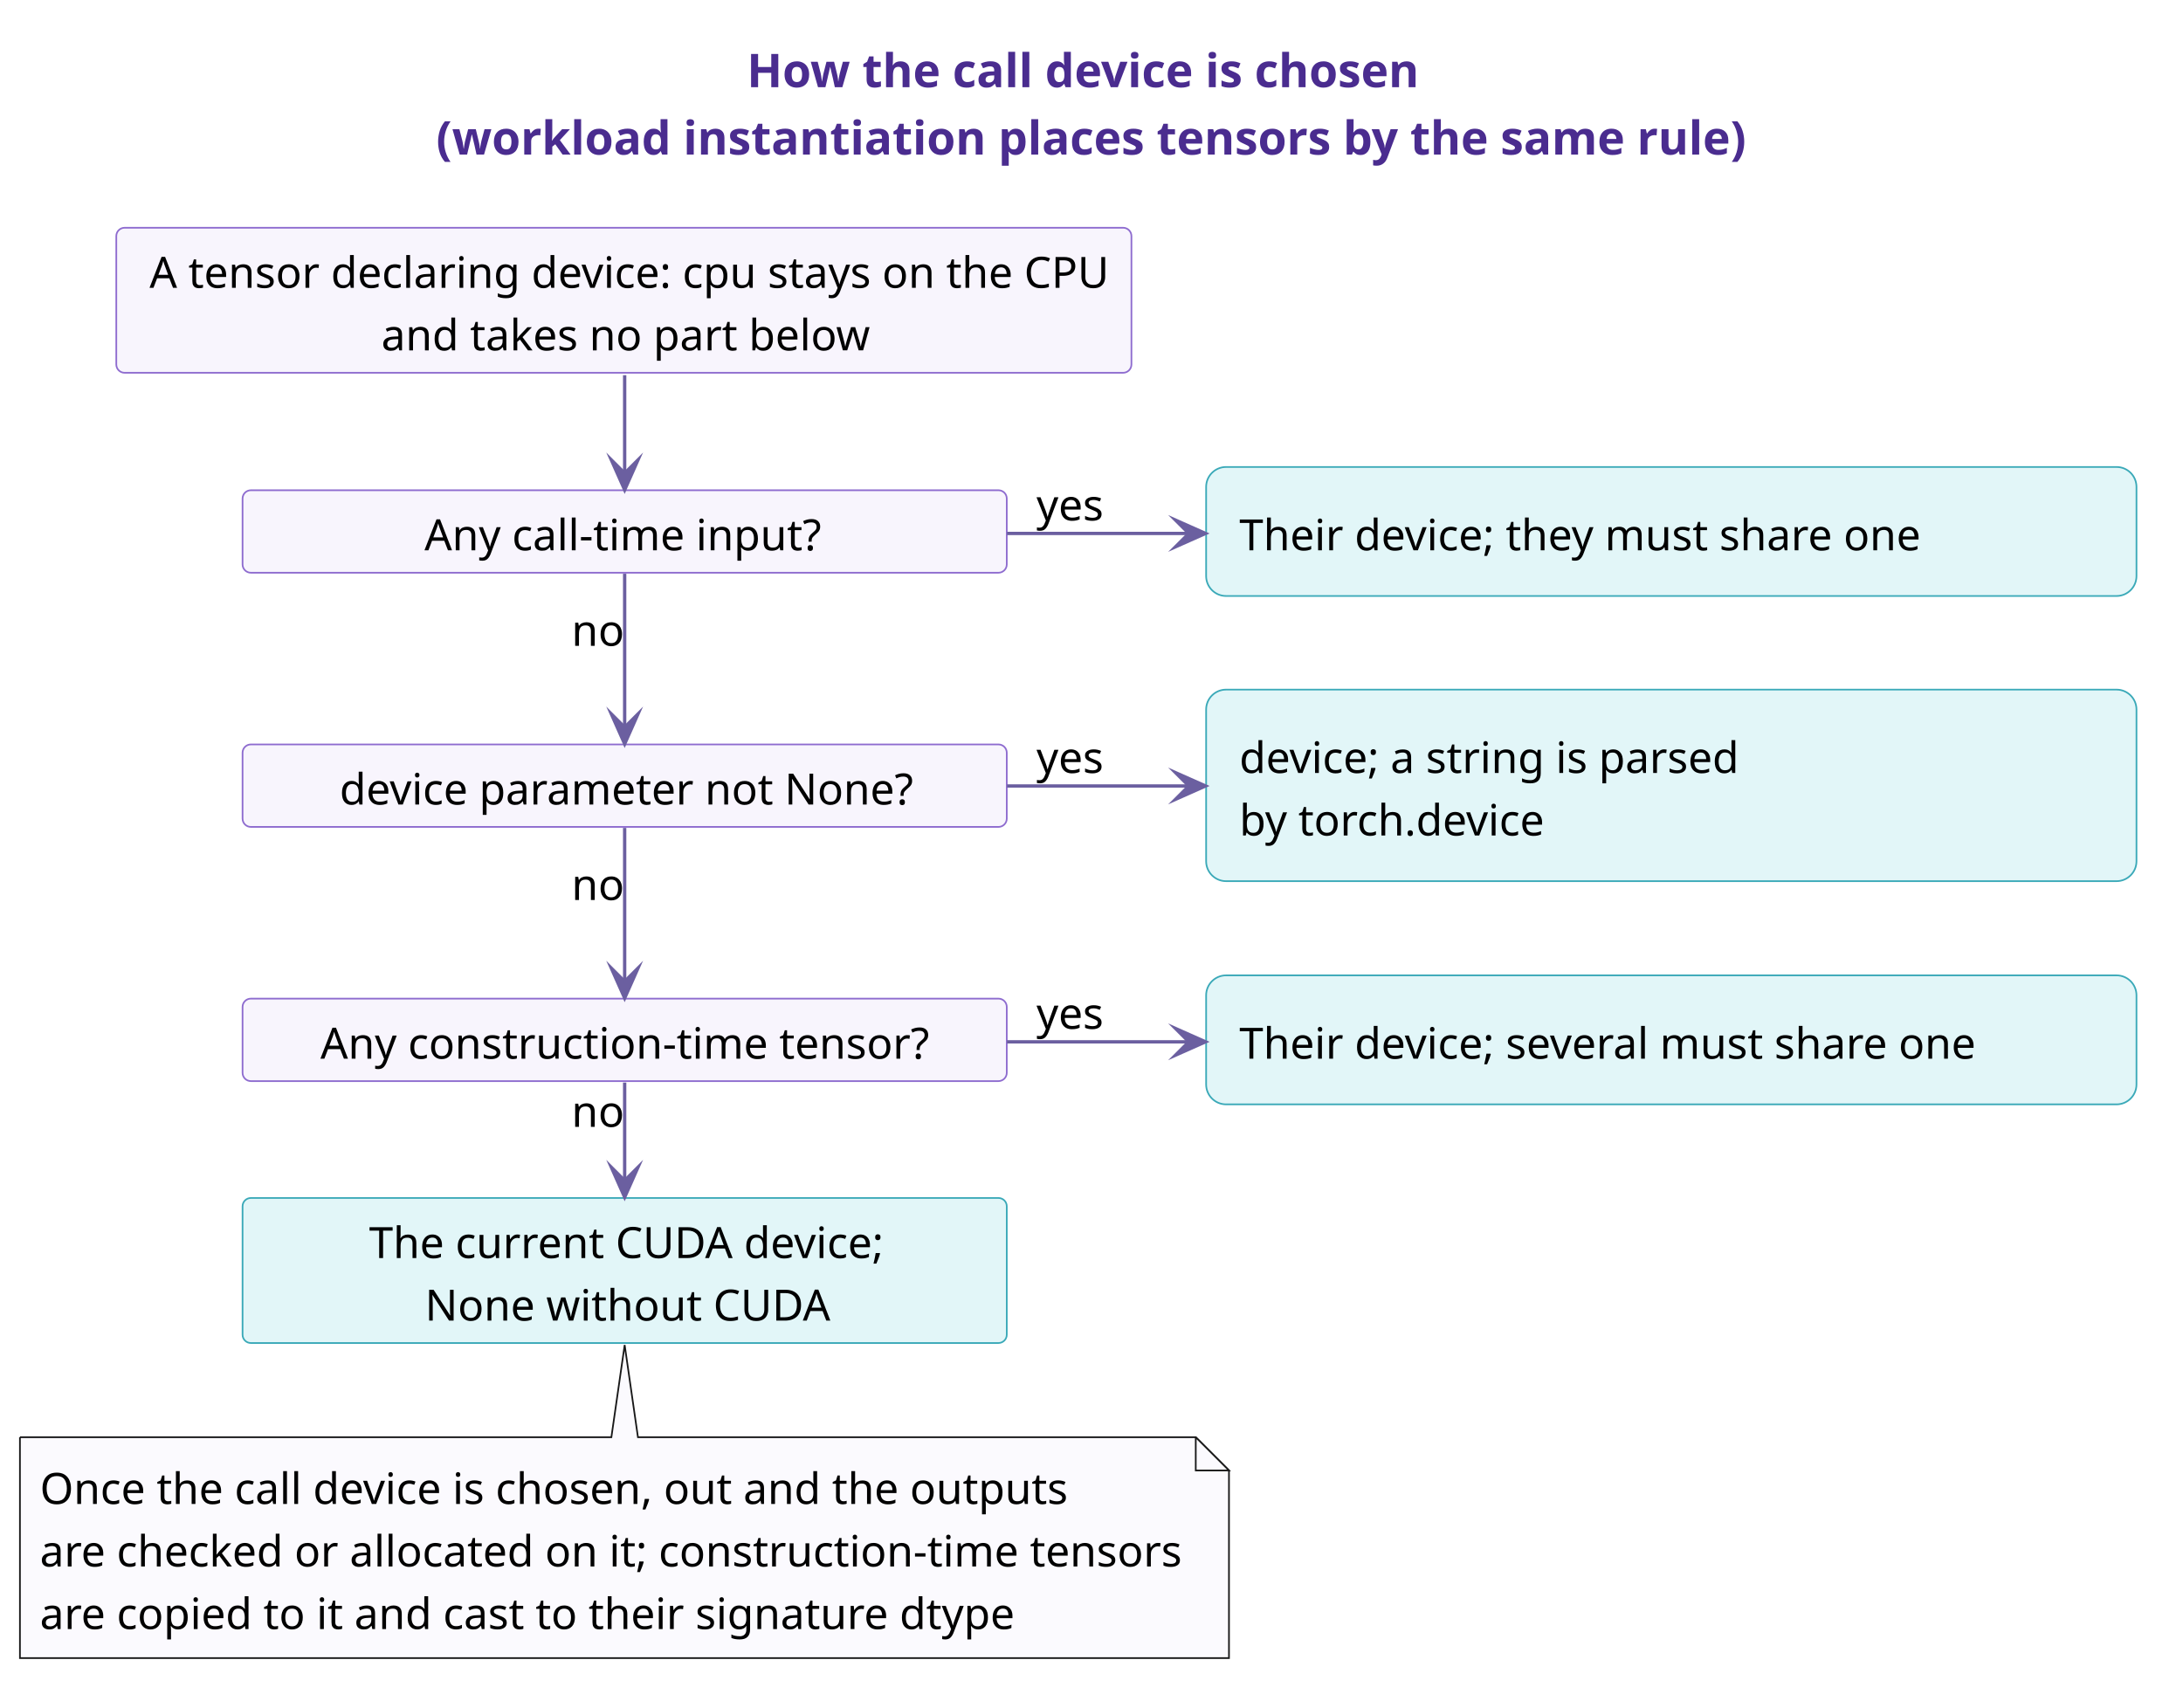
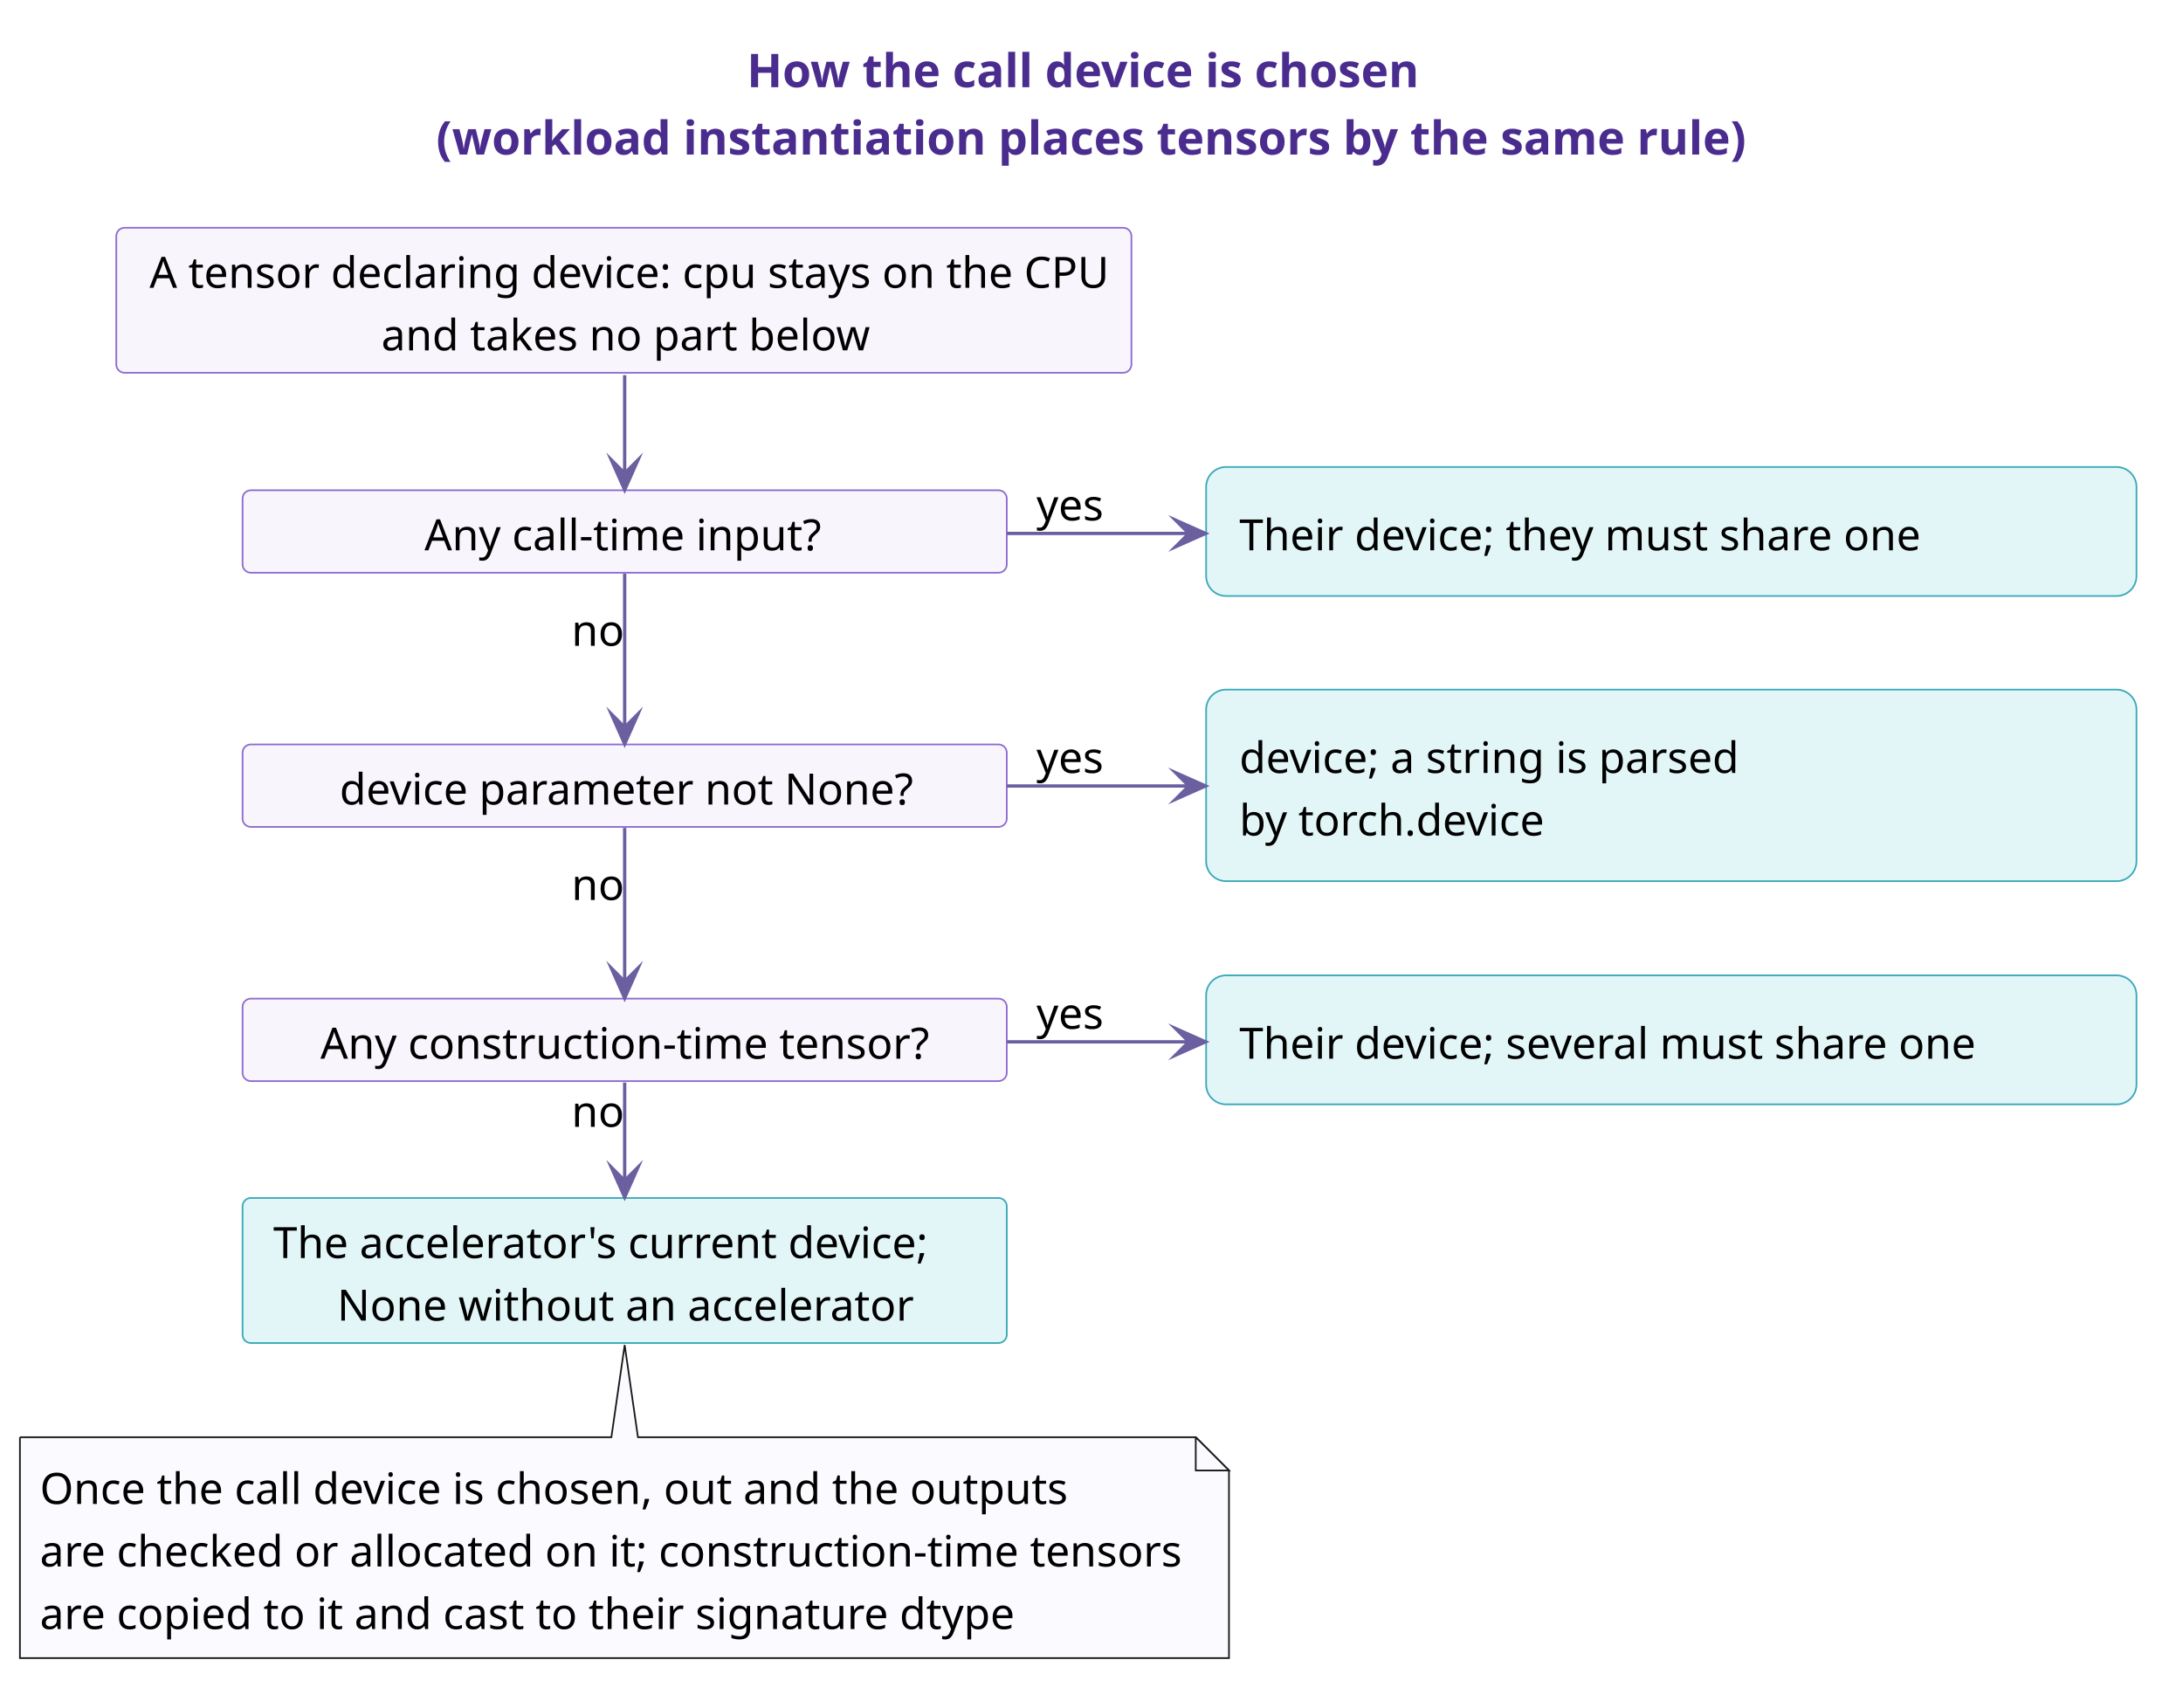
<svg xmlns="http://www.w3.org/2000/svg" contentStyleType="text/css" data-diagram-type="DESCRIPTION" height="514px" preserveAspectRatio="none" style="width:657px;height:514px;background:#FFFFFF;" version="1.1" viewBox="0 0 657 514" width="657px" zoomAndPan="magnify">
  <defs />
  <g>
    <g class="title" data-source-line="27">
      <text fill="#4A2C8F" font-family="'Noto Sans SC','PingFang SC','Microsoft YaHei',sans-serif" font-size="14" font-weight="700" lengthAdjust="spacing" textLength="200.437" x="224.781" y="26.24">How the call device is chosen</text>
      <text fill="#4A2C8F" font-family="'Noto Sans SC','PingFang SC','Microsoft YaHei',sans-serif" font-size="14" font-weight="700" lengthAdjust="spacing" textLength="387.424" x="131.288" y="46.512">(workload instantiation places tensors by the same rule)</text>
    </g>
    <g class="entity" data-qualified-name="pre" data-source-line="29" id="ent0001">
      <rect fill="#F8F5FD" height="43.648" rx="2.5" ry="2.5" style="stroke:#8E6CCF;stroke-width:0.5;" width="305.519" x="35" y="68.544" />
      <text fill="#000000" font-family="'Noto Sans SC','PingFang SC','Microsoft YaHei',sans-serif" font-size="13" lengthAdjust="spacing" textLength="285.519" x="45" y="86.624">A tensor declaring device: cpu stays on the CPU</text>
      <text fill="#000000" font-family="'Noto Sans SC','PingFang SC','Microsoft YaHei',sans-serif" font-size="13" lengthAdjust="spacing" textLength="146.003" x="114.758" y="105.448">and takes no part below</text>
    </g>
    <g class="entity" data-qualified-name="c1" data-source-line="30" id="ent0002">
      <rect fill="#F8F5FD" height="24.824" rx="2.5" ry="2.5" style="stroke:#8E6CCF;stroke-width:0.5;" width="230" x="73" y="147.544" />
      <text fill="#000000" font-family="'Noto Sans SC','PingFang SC','Microsoft YaHei',sans-serif" font-size="13" lengthAdjust="spacing" textLength="120.51" x="127.745" y="165.624">Any call-time input?</text>
    </g>
    <g class="entity" data-qualified-name="c2" data-source-line="31" id="ent0003">
      <rect fill="#F8F5FD" height="24.824" rx="2.5" ry="2.5" style="stroke:#8E6CCF;stroke-width:0.5;" width="230" x="73" y="224.044" />
      <text fill="#000000" font-family="'Noto Sans SC','PingFang SC','Microsoft YaHei',sans-serif" font-size="13" lengthAdjust="spacing" textLength="171.587" x="102.206" y="242.124">device parameter not None?</text>
    </g>
    <g class="entity" data-qualified-name="c3" data-source-line="32" id="ent0004">
      <rect fill="#F8F5FD" height="24.824" rx="2.5" ry="2.5" style="stroke:#8E6CCF;stroke-width:0.5;" width="230" x="73" y="300.544" />
      <text fill="#000000" font-family="'Noto Sans SC','PingFang SC','Microsoft YaHei',sans-serif" font-size="13" lengthAdjust="spacing" textLength="183.131" x="96.434" y="318.624">Any construction-time tensor?</text>
    </g>
    <g class="entity" data-qualified-name="r5" data-source-line="33" id="ent0005">
      <rect fill="#E2F6F8" height="43.648" rx="2.5" ry="2.5" style="stroke:#3AA9B8;stroke-width:0.5;" width="230" x="73" y="360.544" />
-       <text fill="#000000" font-family="'Noto Sans SC','PingFang SC','Microsoft YaHei',sans-serif" font-size="13" lengthAdjust="spacing" textLength="153.829" x="111.085" y="378.624">The current CUDA device;</text>
-       <text fill="#000000" font-family="'Noto Sans SC','PingFang SC','Microsoft YaHei',sans-serif" font-size="13" lengthAdjust="spacing" textLength="120.211" x="127.894" y="397.448">None without CUDA</text>
+       <text fill="#000000" font-family="'Noto Sans SC','PingFang SC','Microsoft YaHei',sans-serif" font-size="13" lengthAdjust="spacing" textLength="211.515" x="82.242" y="378.624">The accelerator's current device;</text>
+       <text fill="#000000" font-family="'Noto Sans SC','PingFang SC','Microsoft YaHei',sans-serif" font-size="13" lengthAdjust="spacing" textLength="173.058" x="101.471" y="397.448">None without an accelerator</text>
    </g>
    <g class="entity" data-qualified-name="r1" data-source-line="35" id="ent0006">
      <rect fill="#E2F6F8" height="38.824" rx="6" ry="6" style="stroke:#3AA9B8;stroke-width:0.5;" width="280" x="363" y="140.544" />
      <text fill="#000000" font-family="'Noto Sans SC','PingFang SC','Microsoft YaHei',sans-serif" font-size="13" lengthAdjust="spacing" textLength="203.346" x="373" y="165.624">Their device; they must share one</text>
    </g>
    <g class="entity" data-qualified-name="r2" data-source-line="36" id="ent0007">
      <rect fill="#E2F6F8" height="57.648" rx="6" ry="6" style="stroke:#3AA9B8;stroke-width:0.5;" width="280" x="363" y="207.544" />
      <text fill="#000000" font-family="'Noto Sans SC','PingFang SC','Microsoft YaHei',sans-serif" font-size="13" lengthAdjust="spacing" textLength="148.317" x="373" y="232.624">device; a string is parsed</text>
      <text fill="#000000" font-family="'Noto Sans SC','PingFang SC','Microsoft YaHei',sans-serif" font-size="13" lengthAdjust="spacing" textLength="93.119" x="373" y="251.448">by torch.device</text>
    </g>
    <g class="entity" data-qualified-name="r3" data-source-line="37" id="ent0008">
      <rect fill="#E2F6F8" height="38.824" rx="6" ry="6" style="stroke:#3AA9B8;stroke-width:0.5;" width="280" x="363" y="293.544" />
      <text fill="#000000" font-family="'Noto Sans SC','PingFang SC','Microsoft YaHei',sans-serif" font-size="13" lengthAdjust="spacing" textLength="219.895" x="373" y="318.624">Their device; several must share one</text>
    </g>
    <g class="entity" data-qualified-name="GMN18" data-source-line="51" id="ent0019">
      <path d="M6,432.544 L6,499.016 A0,0 0 0 0 6,499.016 L369.875,499.016 A0,0 0 0 0 369.875,499.016 L369.875,442.544 L359.875,432.544 L192,432.544 L188,404.784 L184,432.544 L6,432.544 A0,0 0 0 0 6,432.544" fill="#FBFAFE" style="stroke:#181818;stroke-width:0.5;" />
      <path d="M359.875,432.544 L359.875,442.544 L369.875,442.544 L359.875,432.544" fill="#FBFAFE" style="stroke:#181818;stroke-width:0.5;" />
      <text fill="#000000" font-family="'Noto Sans SC','PingFang SC','Microsoft YaHei',sans-serif" font-size="13" lengthAdjust="spacing" textLength="306.852" x="12" y="452.624">Once the call device is chosen, out and the outputs</text>
      <text fill="#000000" font-family="'Noto Sans SC','PingFang SC','Microsoft YaHei',sans-serif" font-size="13" lengthAdjust="spacing" textLength="342.875" x="12" y="471.448">are checked or allocated on it; construction-time tensors</text>
      <text fill="#000000" font-family="'Noto Sans SC','PingFang SC','Microsoft YaHei',sans-serif" font-size="13" lengthAdjust="spacing" textLength="290.342" x="12" y="490.272">are copied to it and cast to their signature dtype</text>
    </g>
    <g class="link" data-entity-1="ent0001" data-entity-2="ent0002" data-link-type="dependency" data-source-line="39" id="lnk9">
      <path d="M188,112.914 C188,124.344 188,132.824 188,142.434" fill="none" id="pre-to-c1" style="stroke:#6B5FA0;stroke-width:1;" />
      <polygon fill="#6B5FA0" points="188,147.434,192,138.434,188,142.434,184,138.434,188,147.434" style="stroke:#6B5FA0;stroke-width:1;stroke-linejoin:miter;stroke-miterlimit:10;" />
    </g>
    <g class="link" data-entity-1="ent0002" data-entity-2="ent0003" data-link-type="dependency" data-source-line="40" id="lnk10">
      <path d="M188,172.674 C188,186.854 188,204.714 188,218.894" fill="none" id="c1-to-c2" style="stroke:#6B5FA0;stroke-width:1;" />
      <polygon fill="#6B5FA0" points="188,223.894,192,214.894,188,218.894,184,214.894,188,223.894" style="stroke:#6B5FA0;stroke-width:1;stroke-linejoin:miter;stroke-miterlimit:10;" />
      <text fill="#000000" font-family="'Noto Sans SC','PingFang SC','Microsoft YaHei',sans-serif" font-size="13" lengthAdjust="spacing" textLength="15.808" x="172" y="194.364">no</text>
    </g>
    <g class="link" data-entity-1="ent0003" data-entity-2="ent0004" data-link-type="dependency" data-source-line="41" id="lnk11">
      <path d="M188,249.174 C188,263.354 188,281.214 188,295.394" fill="none" id="c2-to-c3" style="stroke:#6B5FA0;stroke-width:1;" />
      <polygon fill="#6B5FA0" points="188,300.394,192,291.394,188,295.394,184,291.394,188,300.394" style="stroke:#6B5FA0;stroke-width:1;stroke-linejoin:miter;stroke-miterlimit:10;" />
      <text fill="#000000" font-family="'Noto Sans SC','PingFang SC','Microsoft YaHei',sans-serif" font-size="13" lengthAdjust="spacing" textLength="15.808" x="172" y="270.864">no</text>
    </g>
    <g class="link" data-entity-1="ent0004" data-entity-2="ent0005" data-link-type="dependency" data-source-line="42" id="lnk12">
      <path d="M188,325.794 C188,335.434 188,343.914 188,355.314" fill="none" id="c3-to-r5" style="stroke:#6B5FA0;stroke-width:1;" />
      <polygon fill="#6B5FA0" points="188,360.314,192,351.314,188,355.314,184,351.314,188,360.314" style="stroke:#6B5FA0;stroke-width:1;stroke-linejoin:miter;stroke-miterlimit:10;" />
      <text fill="#000000" font-family="'Noto Sans SC','PingFang SC','Microsoft YaHei',sans-serif" font-size="13" lengthAdjust="spacing" textLength="15.808" x="172" y="339.134">no</text>
    </g>
    <g class="link" data-entity-1="ent0002" data-entity-2="ent0006" data-link-type="dependency" data-source-line="43" id="lnk13">
      <path d="M303.06,160.544 C322.48,160.544 337.83,160.544 357.81,160.544" fill="none" id="c1-to-r1" style="stroke:#6B5FA0;stroke-width:1;" />
      <polygon fill="#6B5FA0" points="362.81,160.544,353.81,156.544,357.81,160.544,353.81,164.544,362.81,160.544" style="stroke:#6B5FA0;stroke-width:1;stroke-linejoin:miter;stroke-miterlimit:10;" />
      <text fill="#000000" font-family="'Noto Sans SC','PingFang SC','Microsoft YaHei',sans-serif" font-size="13" lengthAdjust="spacing" textLength="20.059" x="311.93" y="156.624">yes</text>
    </g>
    <g class="link" data-entity-1="ent0003" data-entity-2="ent0007" data-link-type="dependency" data-source-line="44" id="lnk14">
      <path d="M303.06,236.544 C322.48,236.544 337.83,236.544 357.81,236.544" fill="none" id="c2-to-r2" style="stroke:#6B5FA0;stroke-width:1;" />
      <polygon fill="#6B5FA0" points="362.81,236.544,353.81,232.544,357.81,236.544,353.81,240.544,362.81,236.544" style="stroke:#6B5FA0;stroke-width:1;stroke-linejoin:miter;stroke-miterlimit:10;" />
      <text fill="#000000" font-family="'Noto Sans SC','PingFang SC','Microsoft YaHei',sans-serif" font-size="13" lengthAdjust="spacing" textLength="20.059" x="311.93" y="232.624">yes</text>
    </g>
    <g class="link" data-entity-1="ent0004" data-entity-2="ent0008" data-link-type="dependency" data-source-line="45" id="lnk15">
      <path d="M303.06,313.544 C322.48,313.544 337.83,313.544 357.81,313.544" fill="none" id="c3-to-r3" style="stroke:#6B5FA0;stroke-width:1;" />
      <polygon fill="#6B5FA0" points="362.81,313.544,353.81,309.544,357.81,313.544,353.81,317.544,362.81,313.544" style="stroke:#6B5FA0;stroke-width:1;stroke-linejoin:miter;stroke-miterlimit:10;" />
      <text fill="#000000" font-family="'Noto Sans SC','PingFang SC','Microsoft YaHei',sans-serif" font-size="13" lengthAdjust="spacing" textLength="20.059" x="311.93" y="309.624">yes</text>
    </g>
  </g>
</svg>
